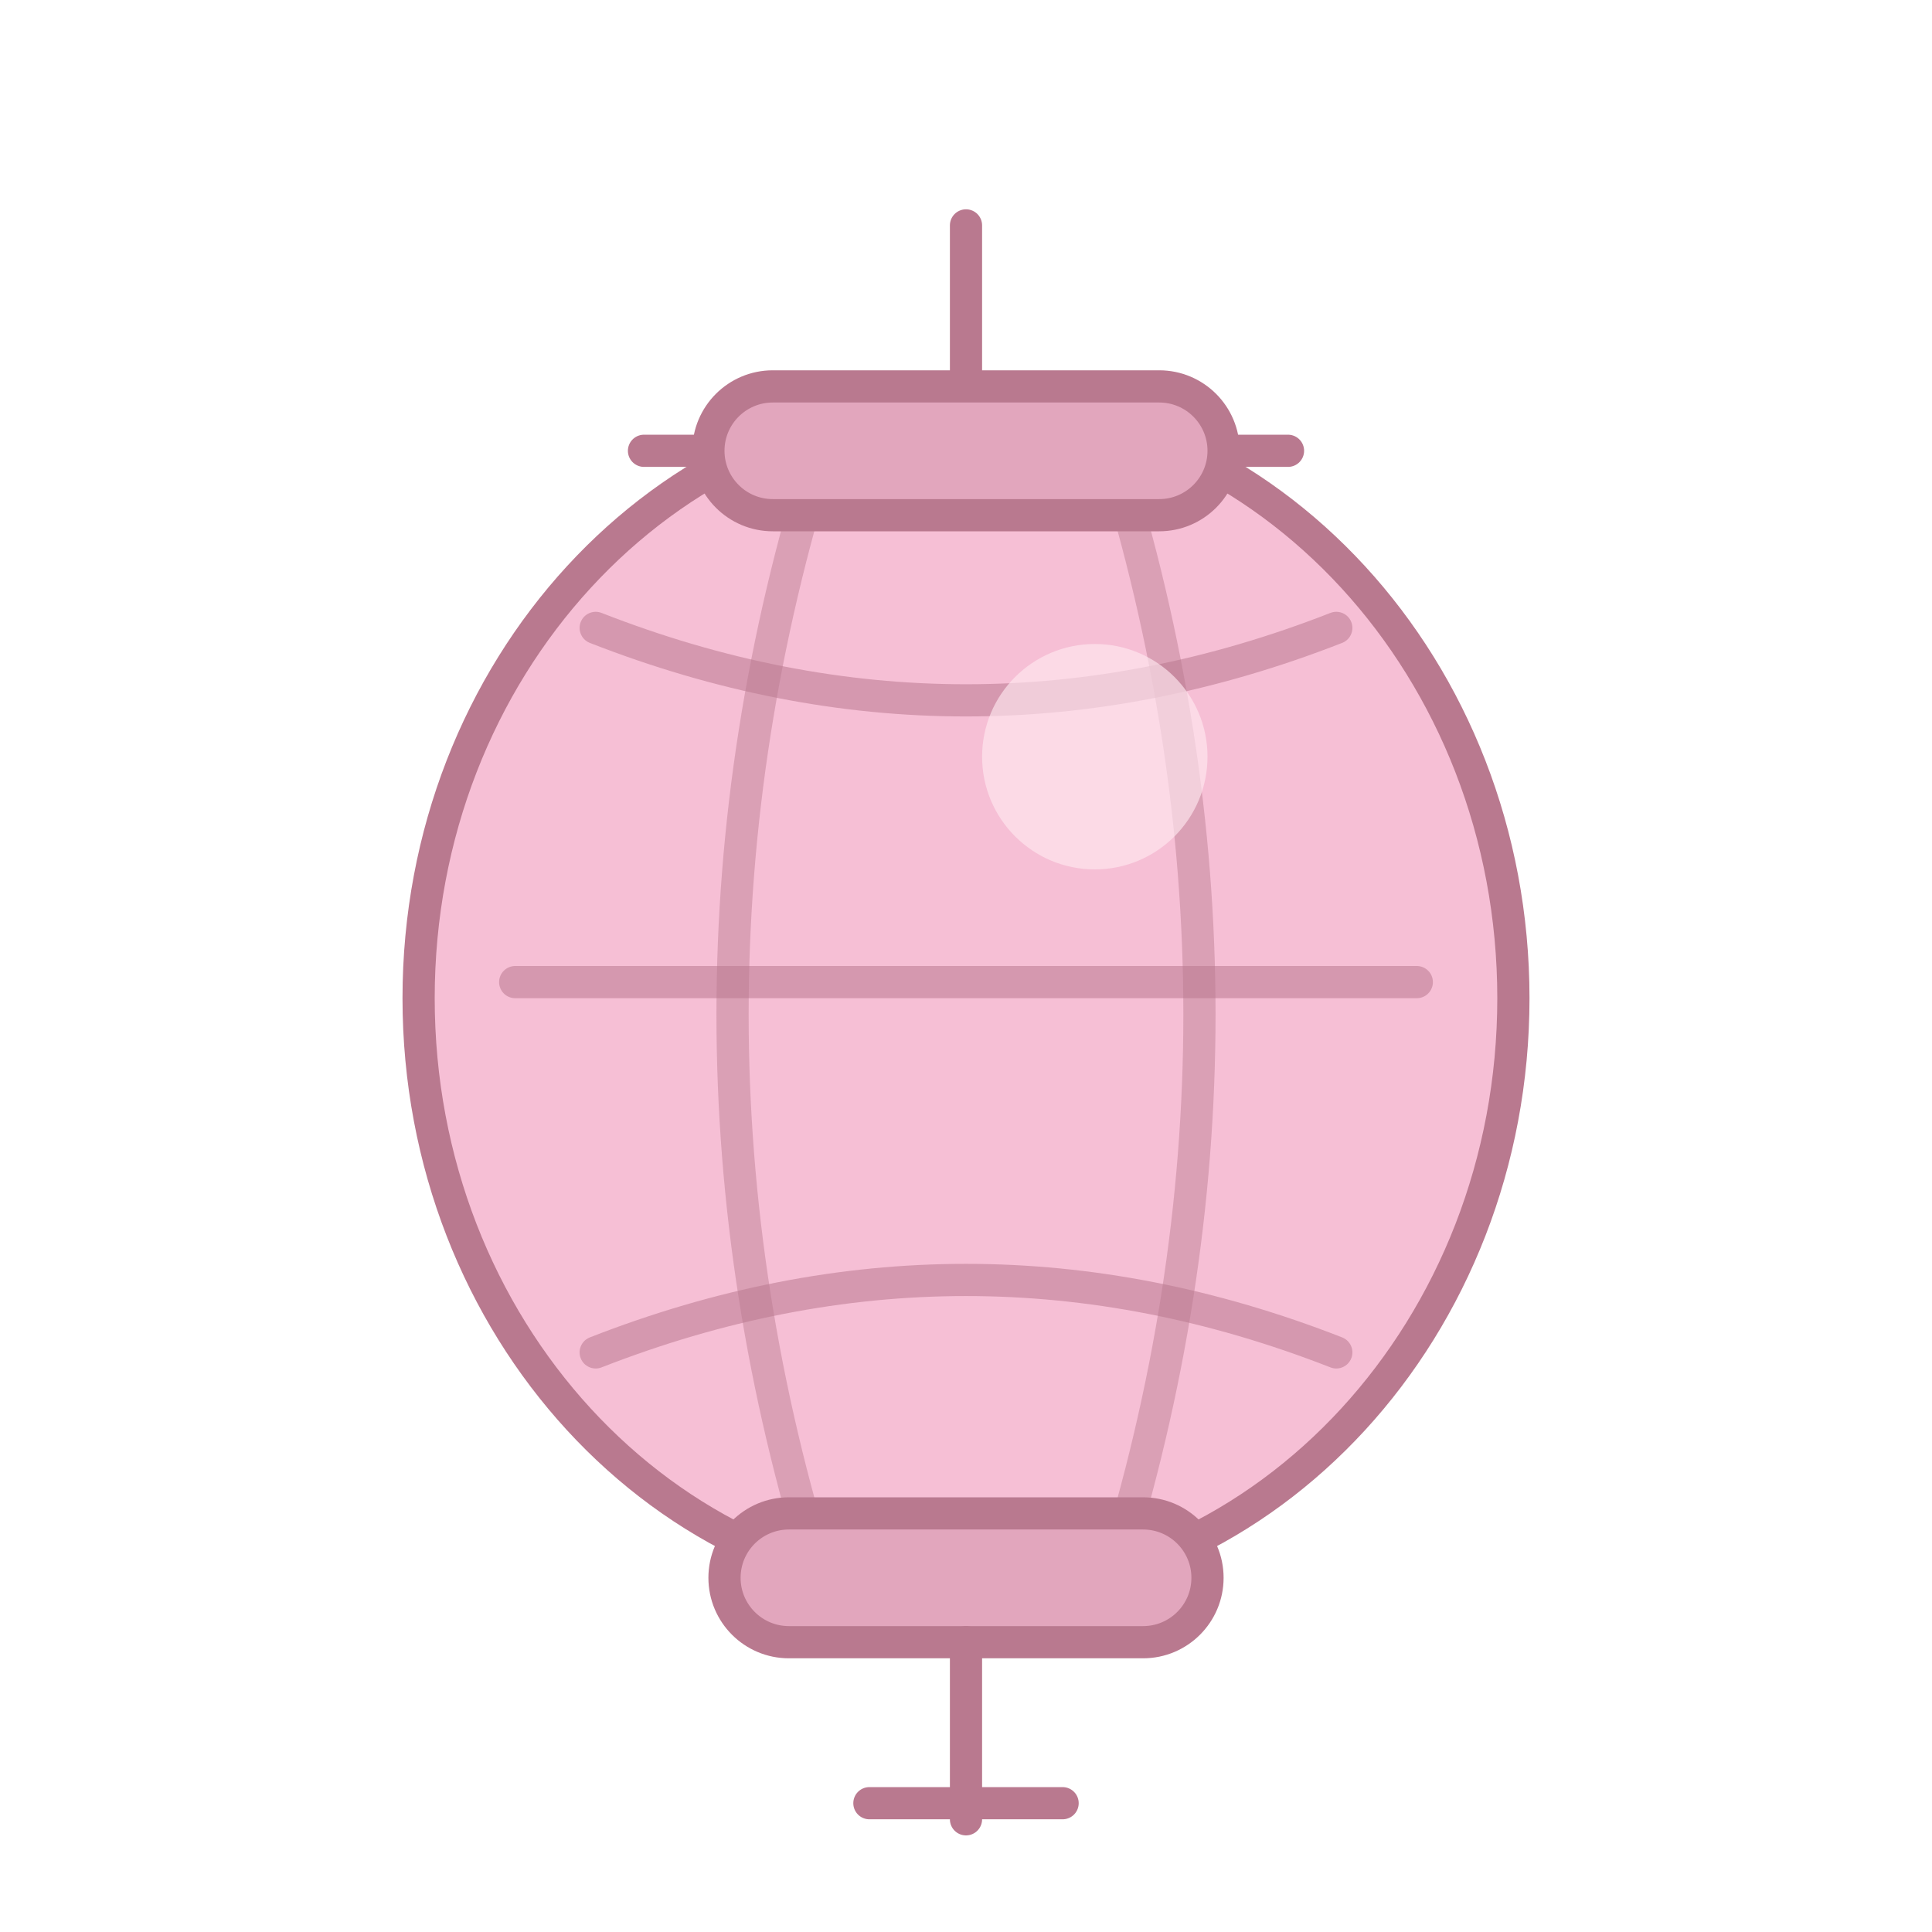
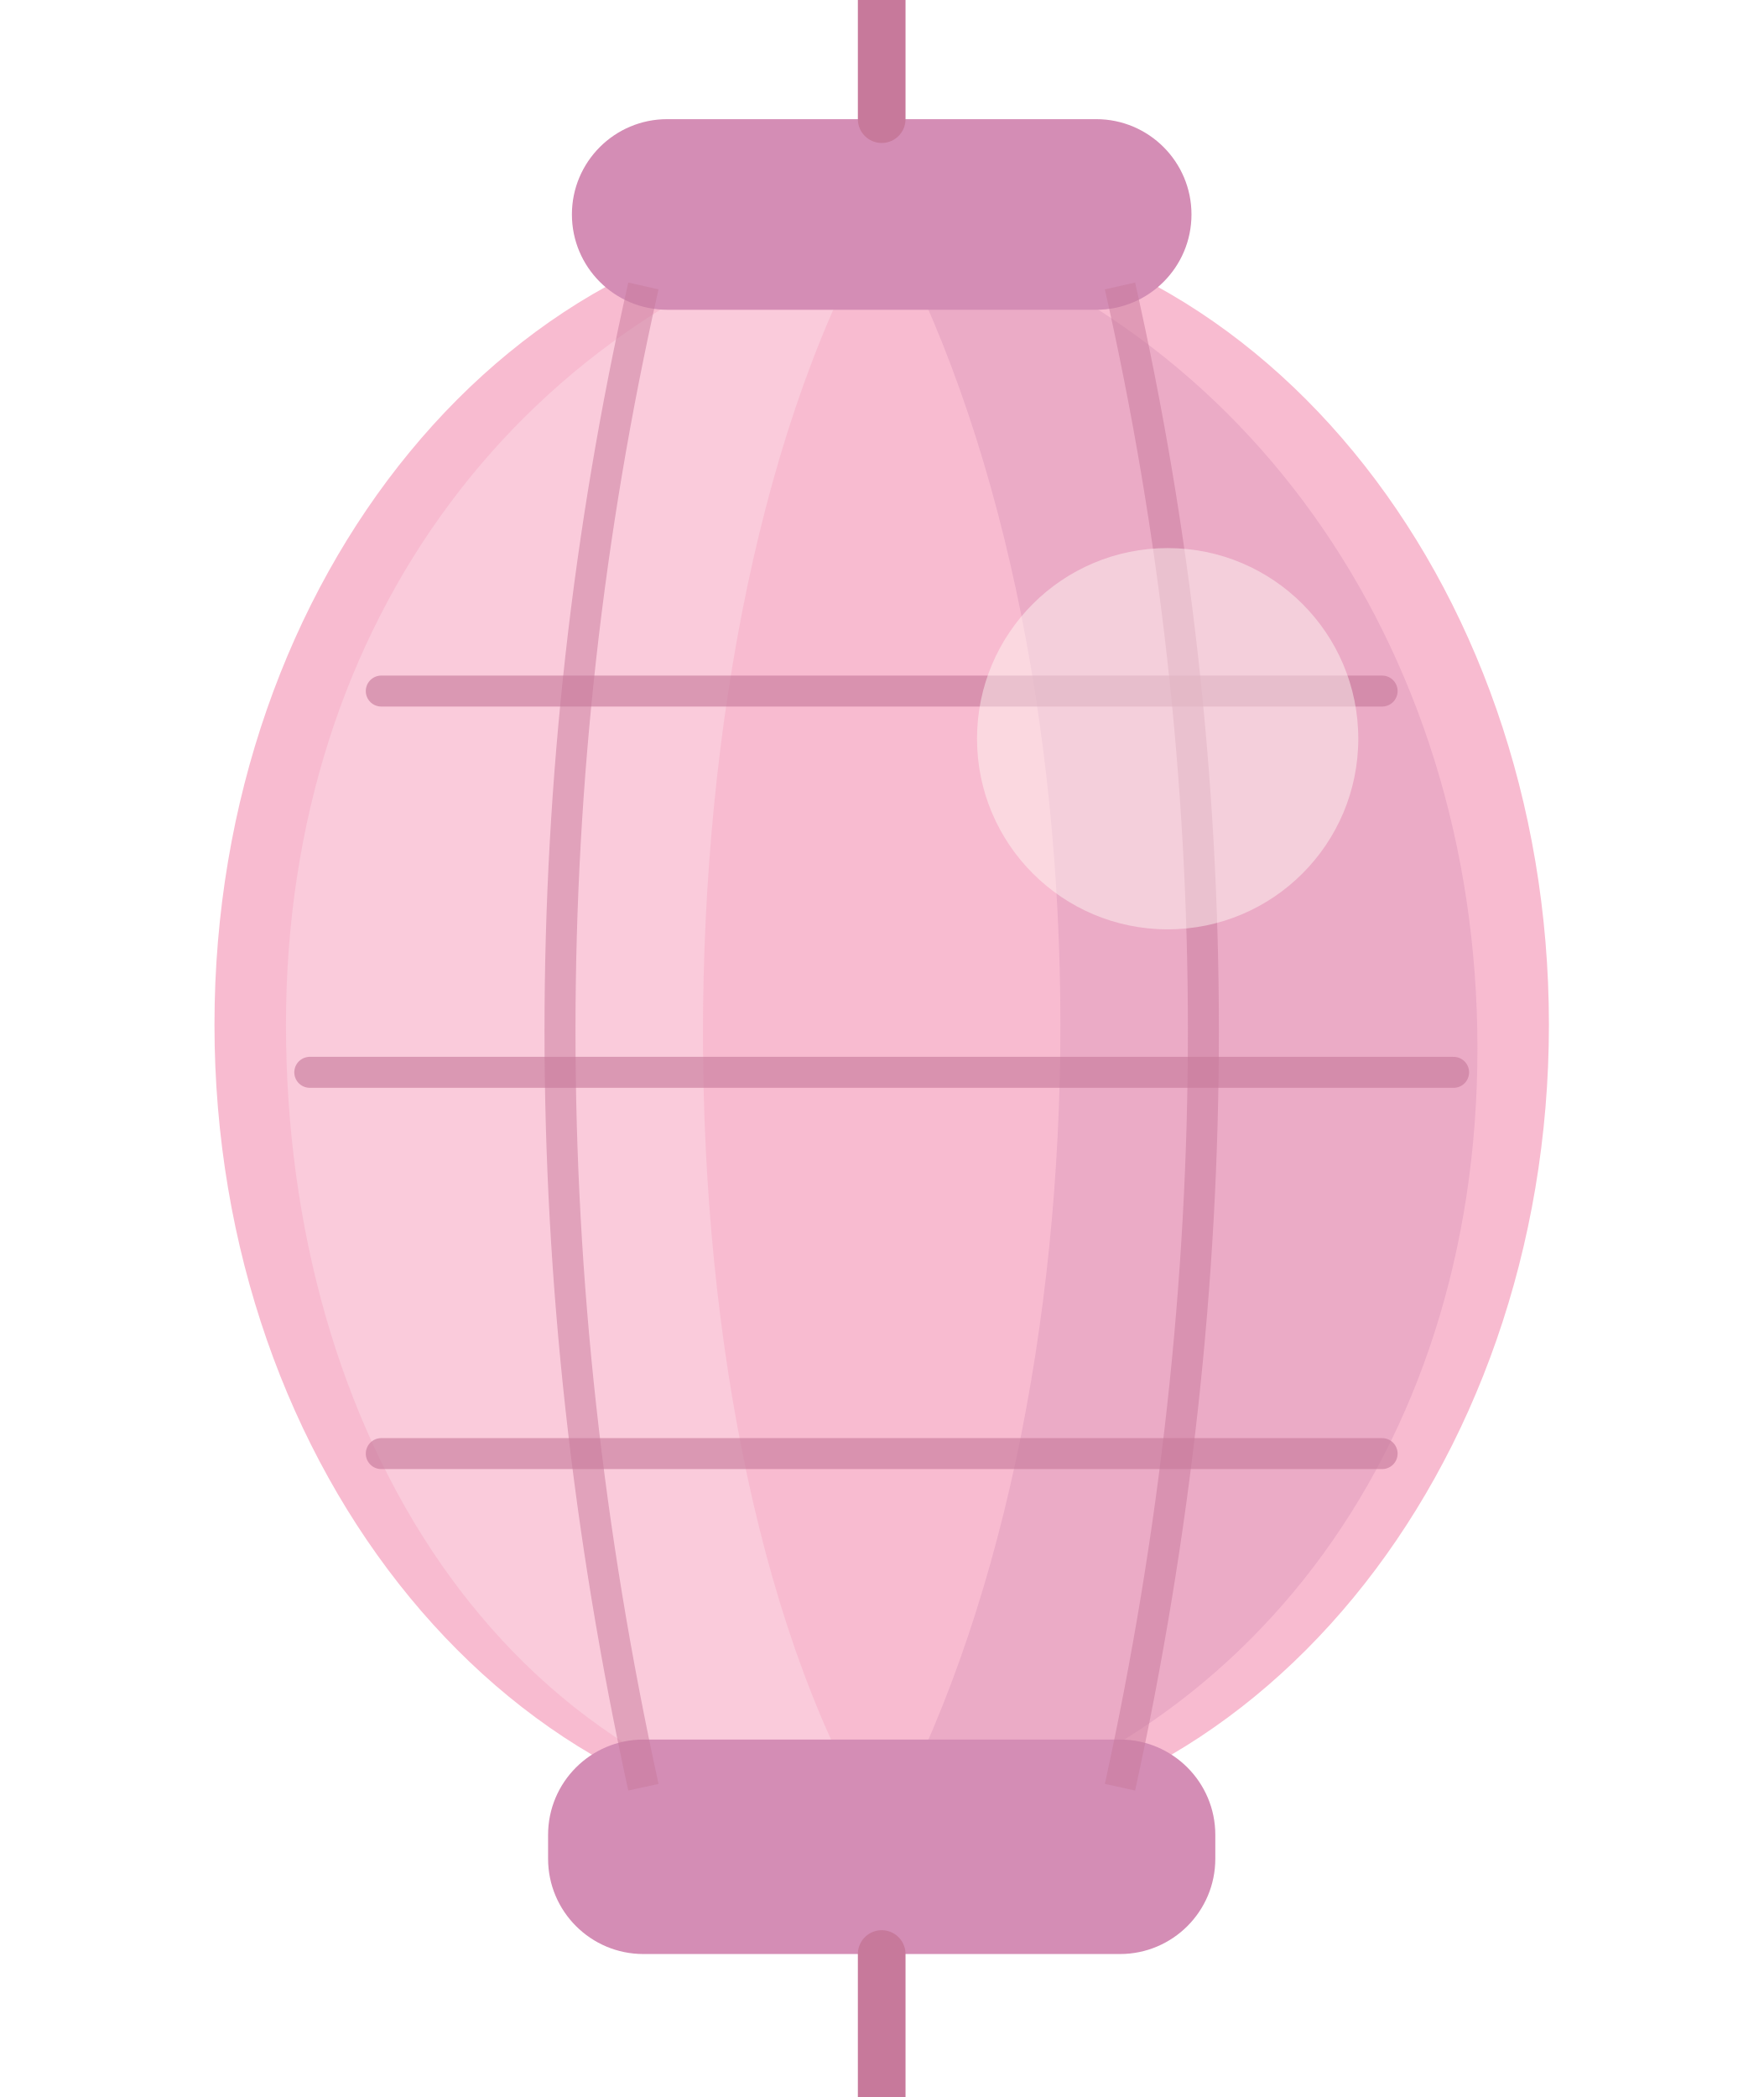
- <svg xmlns="http://www.w3.org/2000/svg" width="100%" viewBox="0 0 120 120">
-   <g stroke="#b9798f" stroke-width="2" stroke-linecap="round" stroke-linejoin="round">
-     <path d="M60 14v14" fill="none" />
-     <path d="M40 28h40" />
-     <ellipse cx="60" cy="62" rx="34" ry="37" fill="#f6bfd5" />
-     <path d="M32 61h56M37 39q23 9 46 0M37 84q23-9 46 0" fill="none" opacity="0.55" />
-     <path d="M51 28q-11 35 0 70M69 28q11 35 0 70" fill="none" opacity="0.45" />
-     <rect x="44" y="24" width="32" height="8" rx="4" fill="#e2a6bd" />
-     <rect x="45" y="94" width="30" height="8" rx="4" fill="#e2a6bd" />
-     <path d="M60 102v11M54 112h12" fill="none" />
-     <circle cx="68" cy="47" r="7" fill="#ffe8f0" opacity="0.65" stroke="none" />
-   </g>
+ <svg xmlns="http://www.w3.org/2000/svg" width="74" height="88" viewBox="0 0 74 88">
+   <ellipse cx="37" cy="43" rx="28" ry="34" fill="#f8bbd0" />
+   <path d="M37 9C52 13 62 27 62 44C62 61 52 74 37 77C47 59 47 27 37 9Z" fill="#d48db5" opacity="0.36" />
+   <path d="M37 9C27 26 27 61 37 77C21 75 12 60 12 43C12 26 22 13 37 9Z" fill="#fce4ec" opacity="0.38" />
+   <rect x="24" y="5" width="26" height="8" rx="4" fill="#d48db5" />
+   <rect x="23" y="73" width="28" height="9" rx="4" fill="#d48db5" />
+   <line x1="37" y1="0" x2="37" y2="5" stroke="#c7799b" stroke-width="2" stroke-linecap="round" />
+   <line x1="37" y1="82" x2="37" y2="88" stroke="#c7799b" stroke-width="2" stroke-linecap="round" />
+   <path d="M16 29H58" stroke="#c7799b" stroke-width="1.3" opacity="0.62" stroke-linecap="round" />
+   <path d="M13 45H61" stroke="#c7799b" stroke-width="1.3" opacity="0.62" stroke-linecap="round" />
+   <path d="M16 61H58" stroke="#c7799b" stroke-width="1.3" opacity="0.62" stroke-linecap="round" />
+   <path d="M27 12Q20 43 27 75" stroke="#c7799b" stroke-width="1.3" opacity="0.5" fill="none" />
+   <path d="M47 12Q54 43 47 75" stroke="#c7799b" stroke-width="1.3" opacity="0.5" fill="none" />
+   <circle cx="49" cy="31" r="8" fill="#fffaf4" opacity="0.45" />
</svg>
